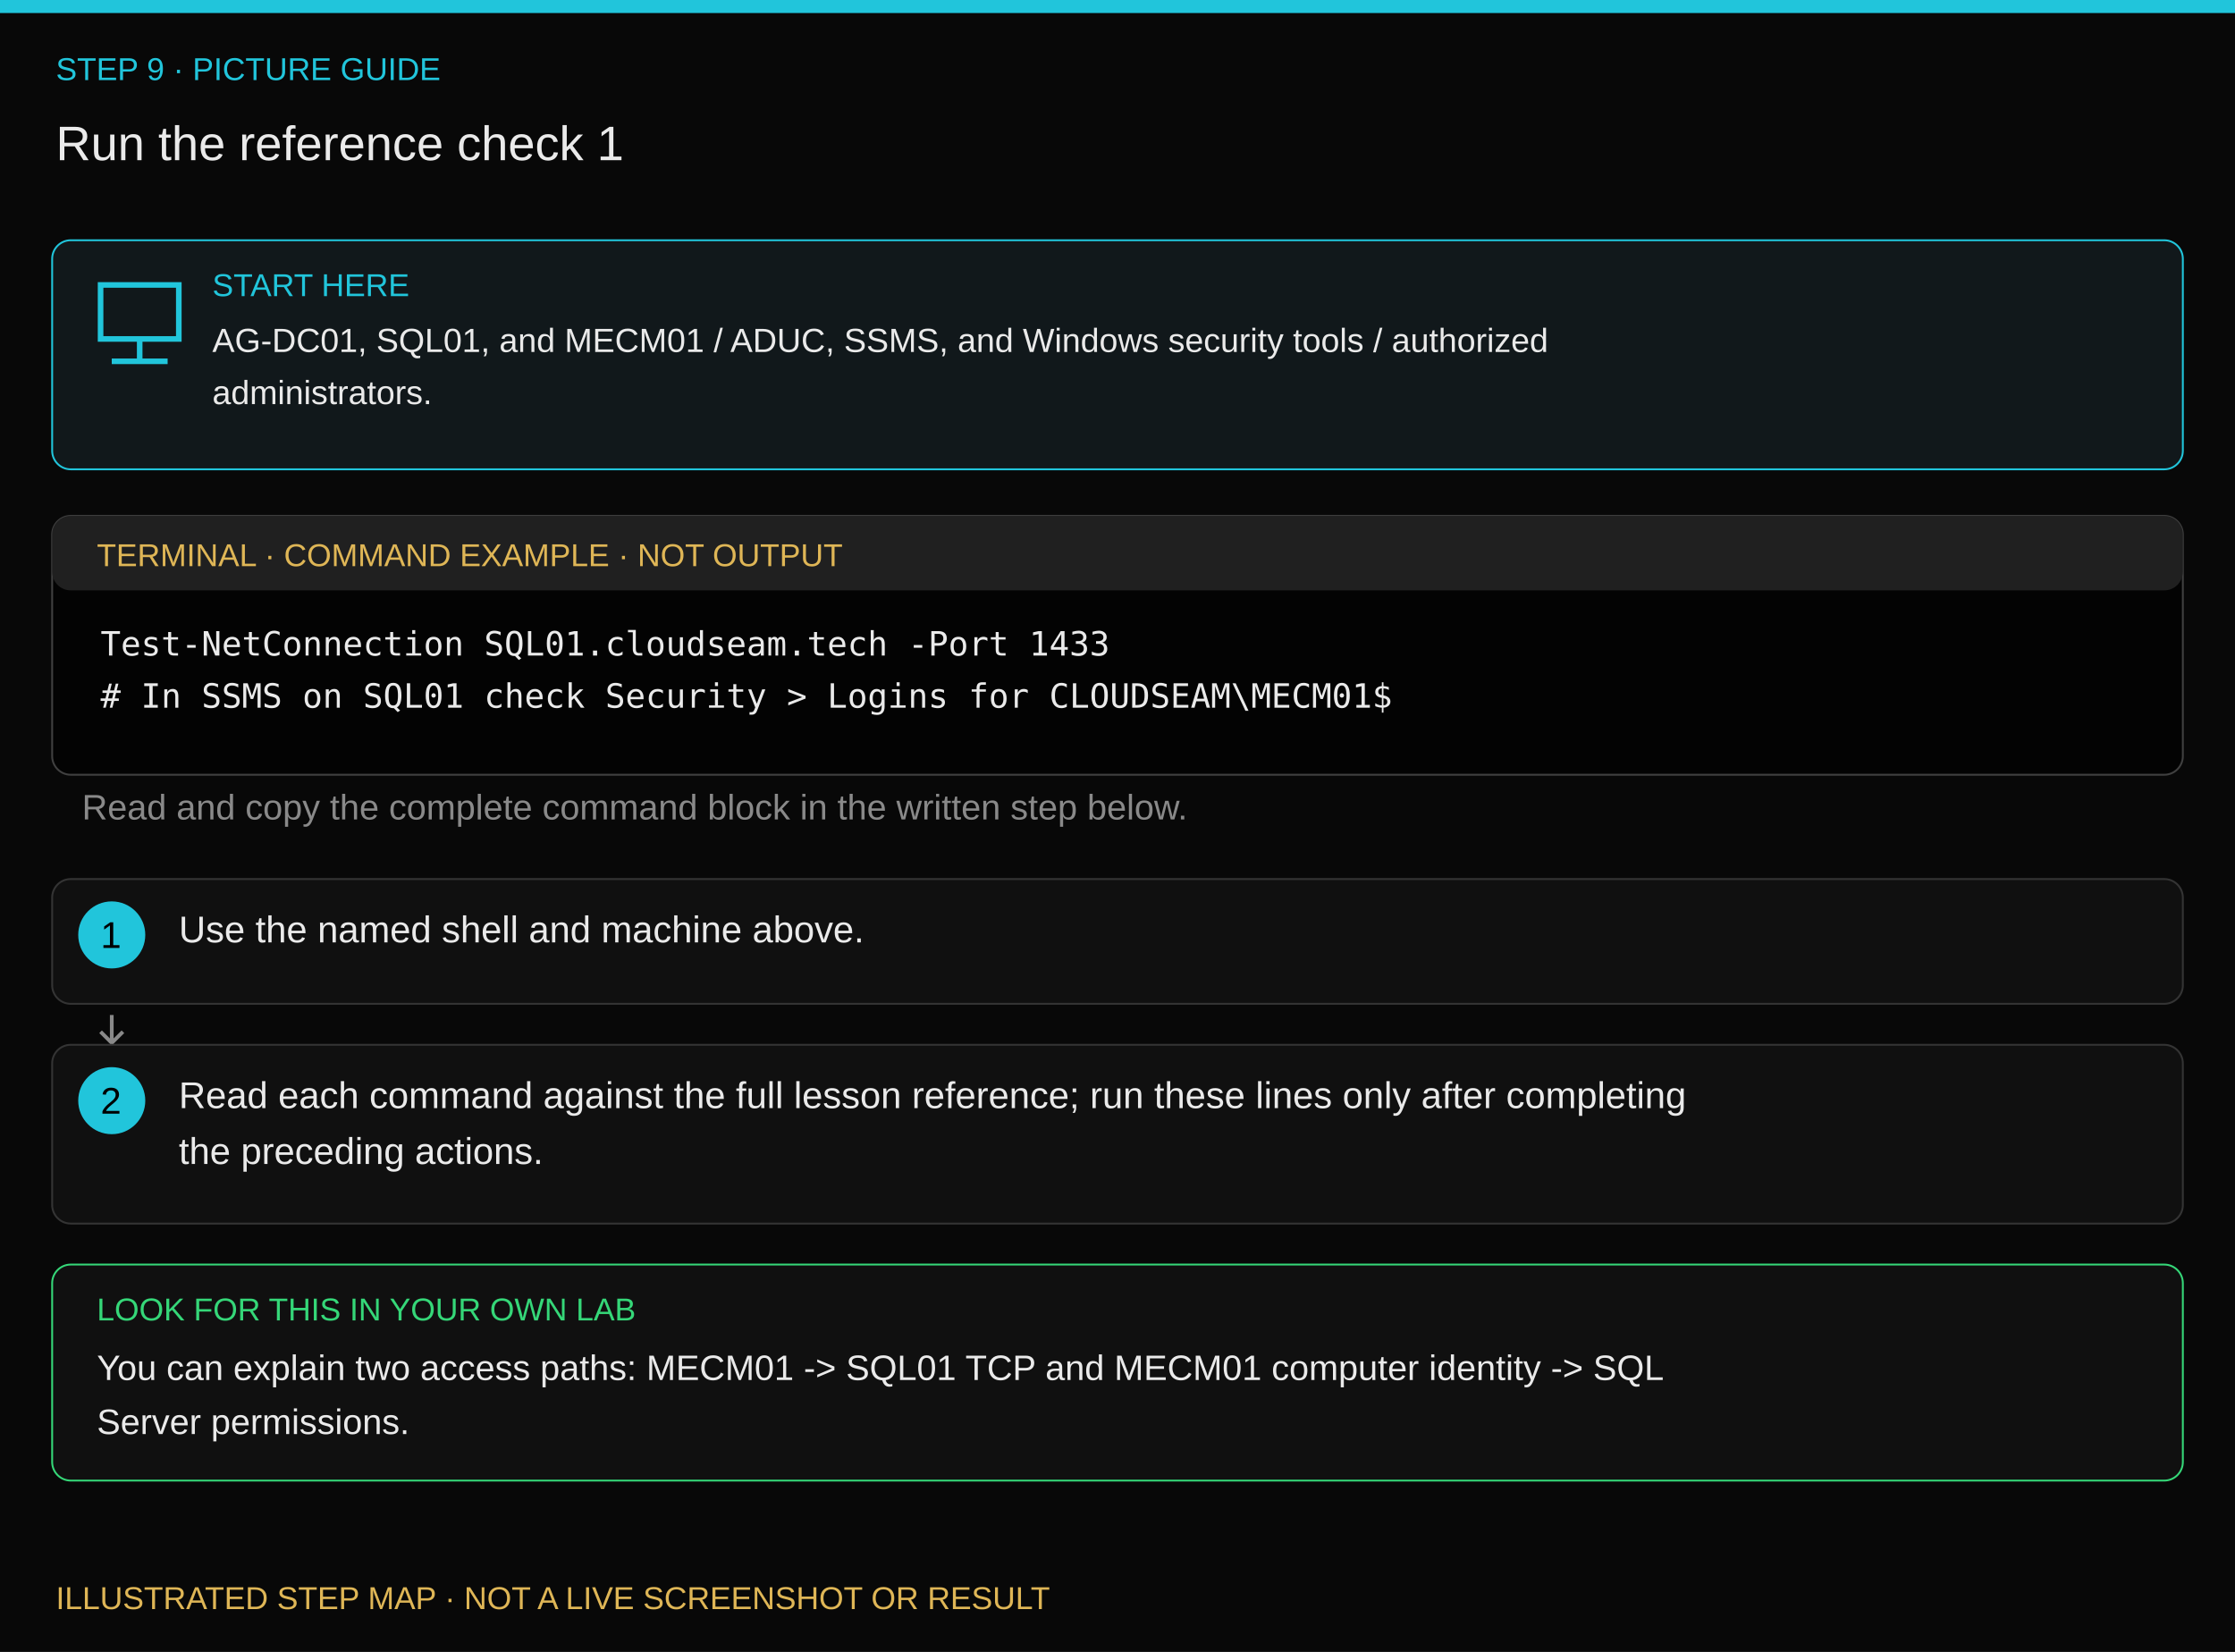
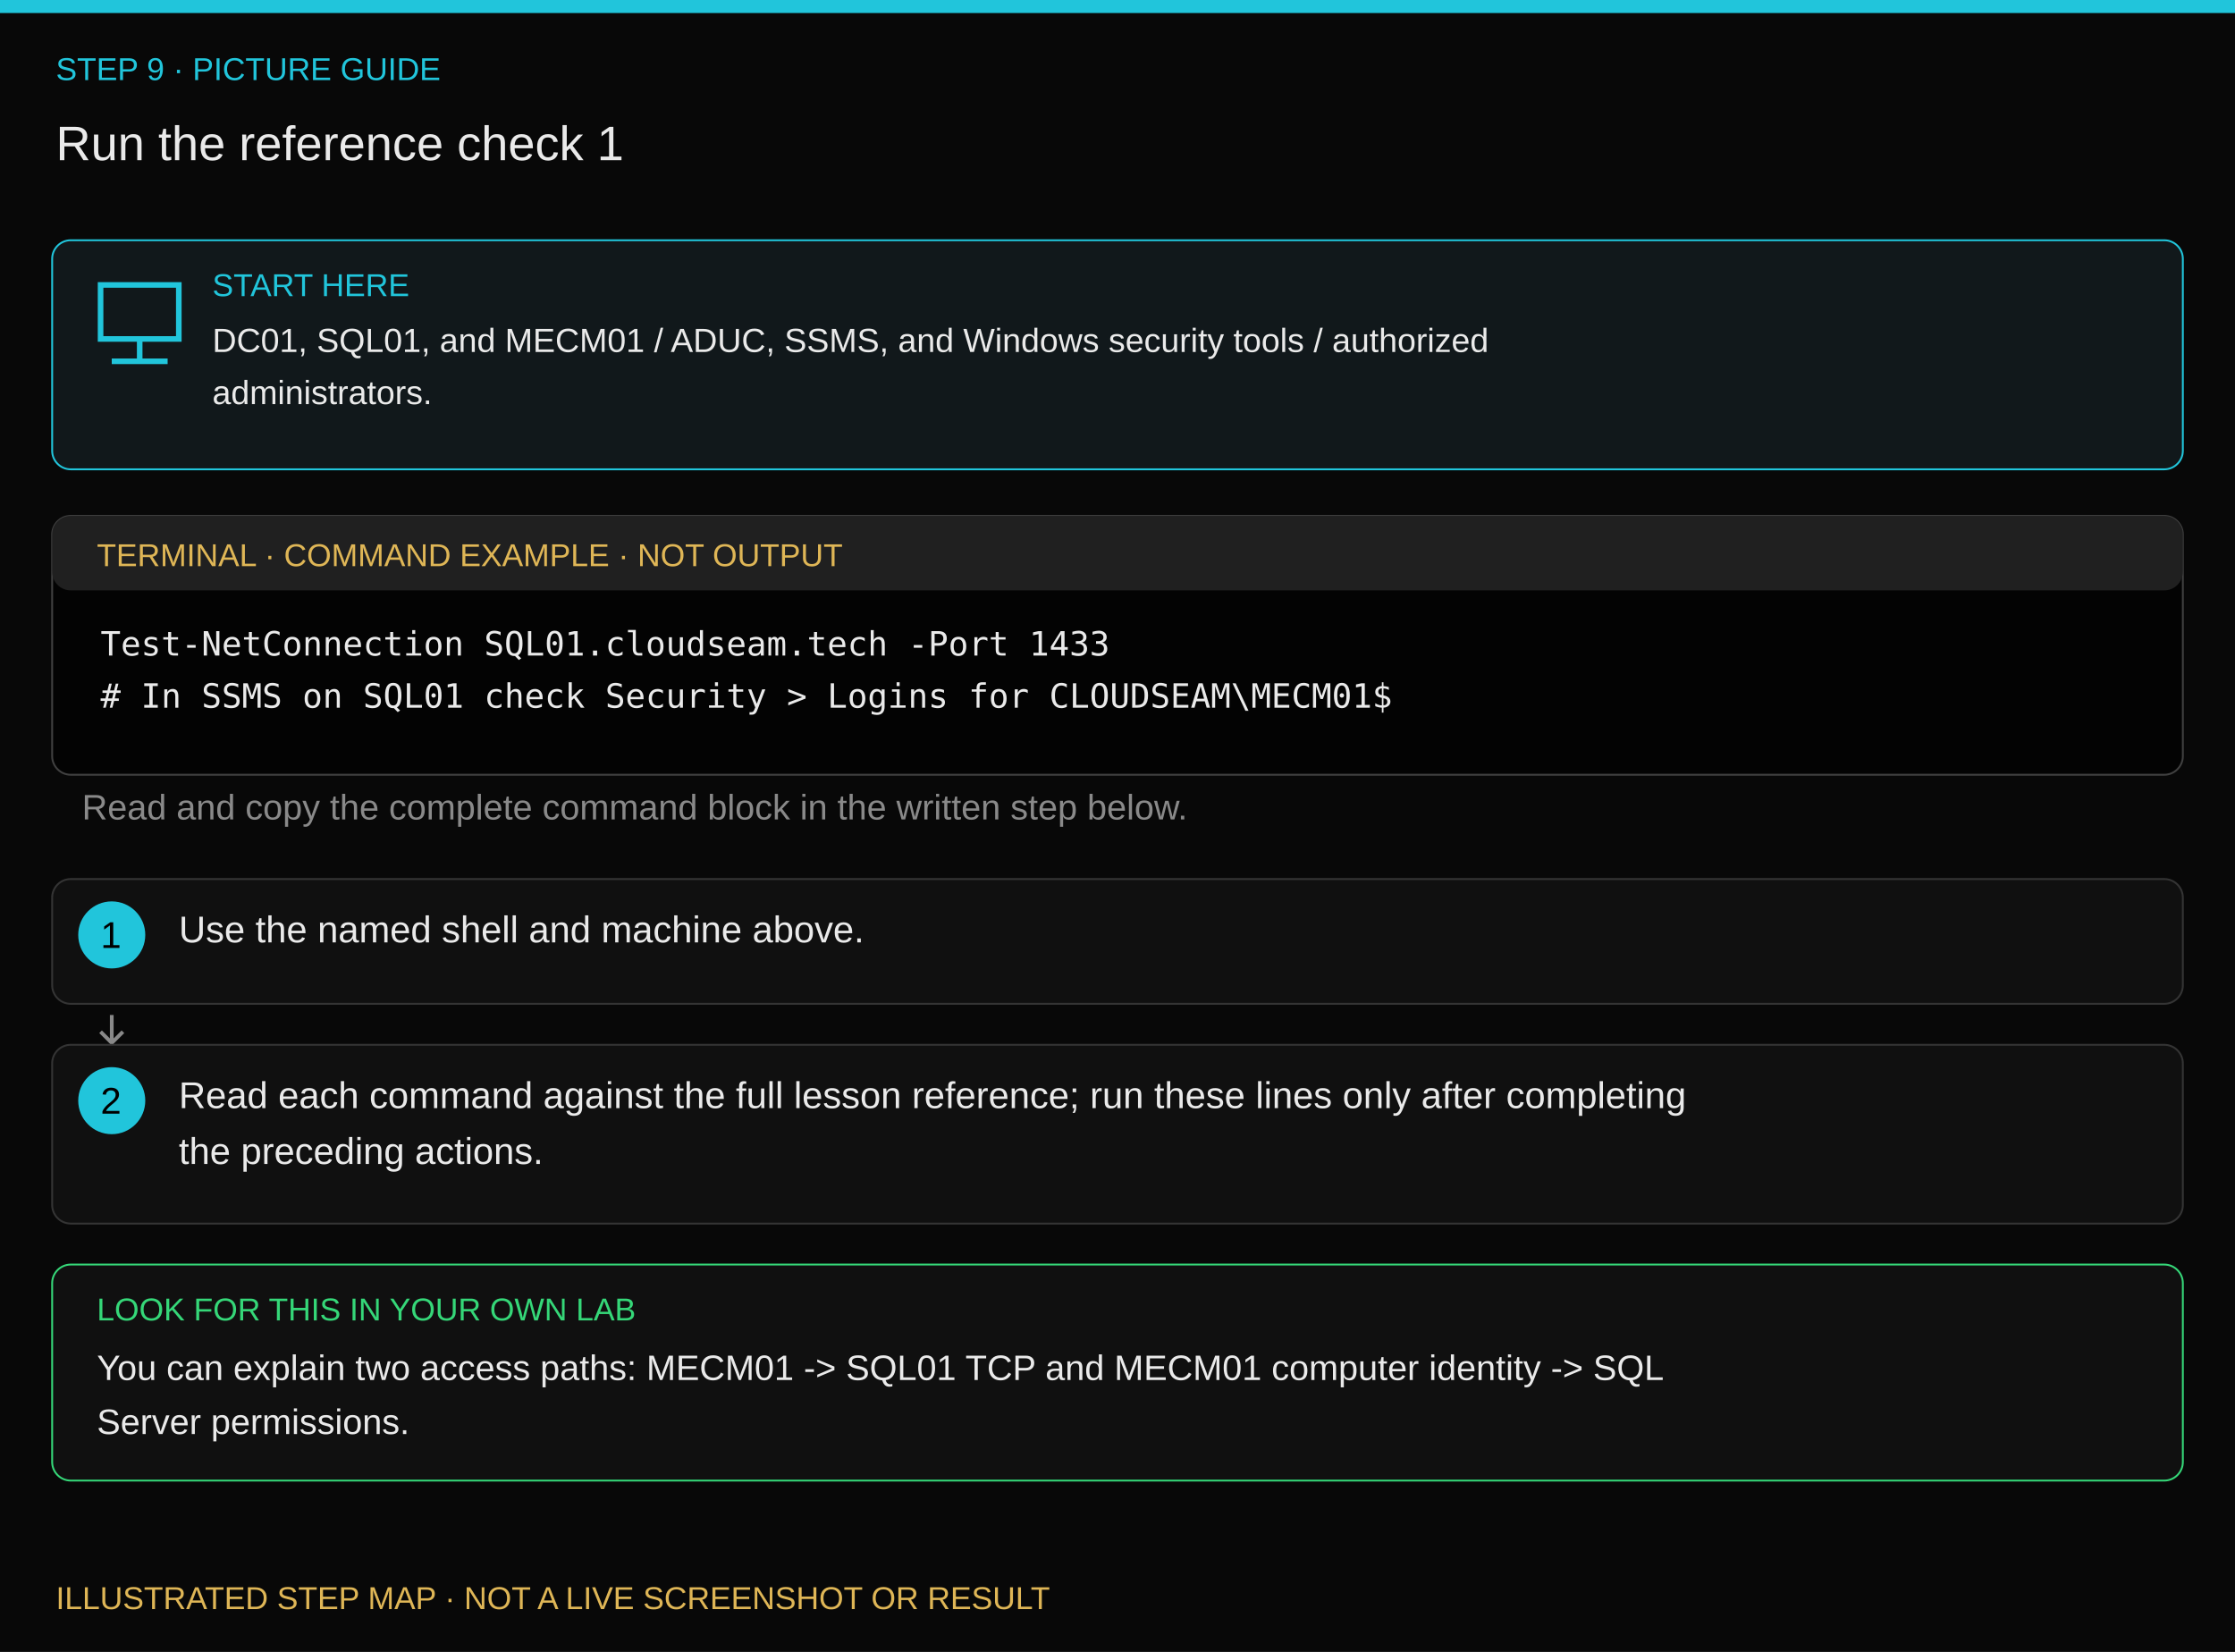
<svg xmlns="http://www.w3.org/2000/svg" width="1200" height="887" viewBox="0 0 1200 887" role="img" aria-labelledby="title desc">
  <rect width="1200" height="887" fill="#080808" />
  <rect width="1200" height="7" fill="#21c5db" />
  <text x="30" y="43" font-family="Arial, sans-serif" font-size="17" fill="#21c5db">STEP 9 · PICTURE GUIDE</text>
  <text x="30" y="86" font-family="Arial, sans-serif" font-size="26" fill="#eaeaea">Run the reference check 1</text>
  <rect x="28" y="129" width="1144" height="123" rx="10" fill="#11181b" stroke="#21c5db" />
  <path d="M54 153h42v29H54zm21 29v12m-15 0h30" fill="none" stroke="#21c5db" stroke-width="3" />
  <text x="114" y="159" font-family="Arial, sans-serif" font-size="17" fill="#21c5db">START HERE</text>
-   <text x="114" y="189" font-family="Arial, sans-serif" font-size="18" fill="#eaeaea">AG-DC01, SQL01, and MECM01 / ADUC, SSMS, and Windows security tools / authorized</text>
+   <text x="114" y="189" font-family="Arial, sans-serif" font-size="18" fill="#eaeaea">DC01, SQL01, and MECM01 / ADUC, SSMS, and Windows security tools / authorized</text>
  <text x="114" y="217" font-family="Arial, sans-serif" font-size="18" fill="#eaeaea">administrators.</text>
  <rect x="28" y="277" width="1144" height="139" rx="10" fill="#030303" stroke="#404040" />
  <rect x="28" y="277" width="1144" height="40" rx="10" fill="#202020" />
  <text x="52" y="304" font-family="Arial, sans-serif" font-size="17" fill="#dfb656">TERMINAL · COMMAND EXAMPLE · NOT OUTPUT</text>
  <text x="54" y="352" font-family="monospace" font-size="18" fill="#eaeaea">Test-NetConnection SQL01.cloudseam.tech -Port 1433</text>
  <text x="54" y="380" font-family="monospace" font-size="18" fill="#eaeaea"># In SSMS on SQL01 check Security &gt; Logins for CLOUDSEAM\MECM01$</text>
  <text x="44" y="440" font-family="Arial, sans-serif" font-size="19" fill="#898989">Read and copy the complete command block in the written step below.</text>
  <rect x="28" y="472" width="1144" height="67" rx="10" fill="#101010" stroke="#343434" />
  <circle cx="60" cy="502" r="18" fill="#21c5db" />
  <text x="54" y="509" font-family="Arial, sans-serif" font-size="20" fill="#000">1</text>
  <text x="96" y="506" font-family="Arial, sans-serif" font-size="20" fill="#eaeaea">Use the named shell and machine above.</text>
  <path d="M60 545v15m-6-6 6 6 6-6" fill="none" stroke="#898989" stroke-width="2" />
  <rect x="28" y="561" width="1144" height="96" rx="10" fill="#101010" stroke="#343434" />
  <circle cx="60" cy="591" r="18" fill="#21c5db" />
  <text x="54" y="598" font-family="Arial, sans-serif" font-size="20" fill="#000">2</text>
  <text x="96" y="595" font-family="Arial, sans-serif" font-size="20" fill="#eaeaea">Read each command against the full lesson reference; run these lines only after completing</text>
  <text x="96" y="625" font-family="Arial, sans-serif" font-size="20" fill="#eaeaea">the preceding actions.</text>
  <rect x="28" y="679" width="1144" height="116" rx="10" fill="#101010" stroke="#35d778" />
  <text x="52" y="709" font-family="Arial, sans-serif" font-size="17" fill="#35d778">LOOK FOR THIS IN YOUR OWN LAB</text>
  <text x="52" y="741" font-family="Arial, sans-serif" font-size="19" fill="#eaeaea">You can explain two access paths: MECM01 -&gt; SQL01 TCP and MECM01 computer identity -&gt; SQL</text>
  <text x="52" y="770" font-family="Arial, sans-serif" font-size="19" fill="#eaeaea">Server permissions.</text>
  <text x="30" y="864" font-family="Arial, sans-serif" font-size="17" fill="#dfb656">ILLUSTRATED STEP MAP · NOT A LIVE SCREENSHOT OR RESULT</text>
</svg>
